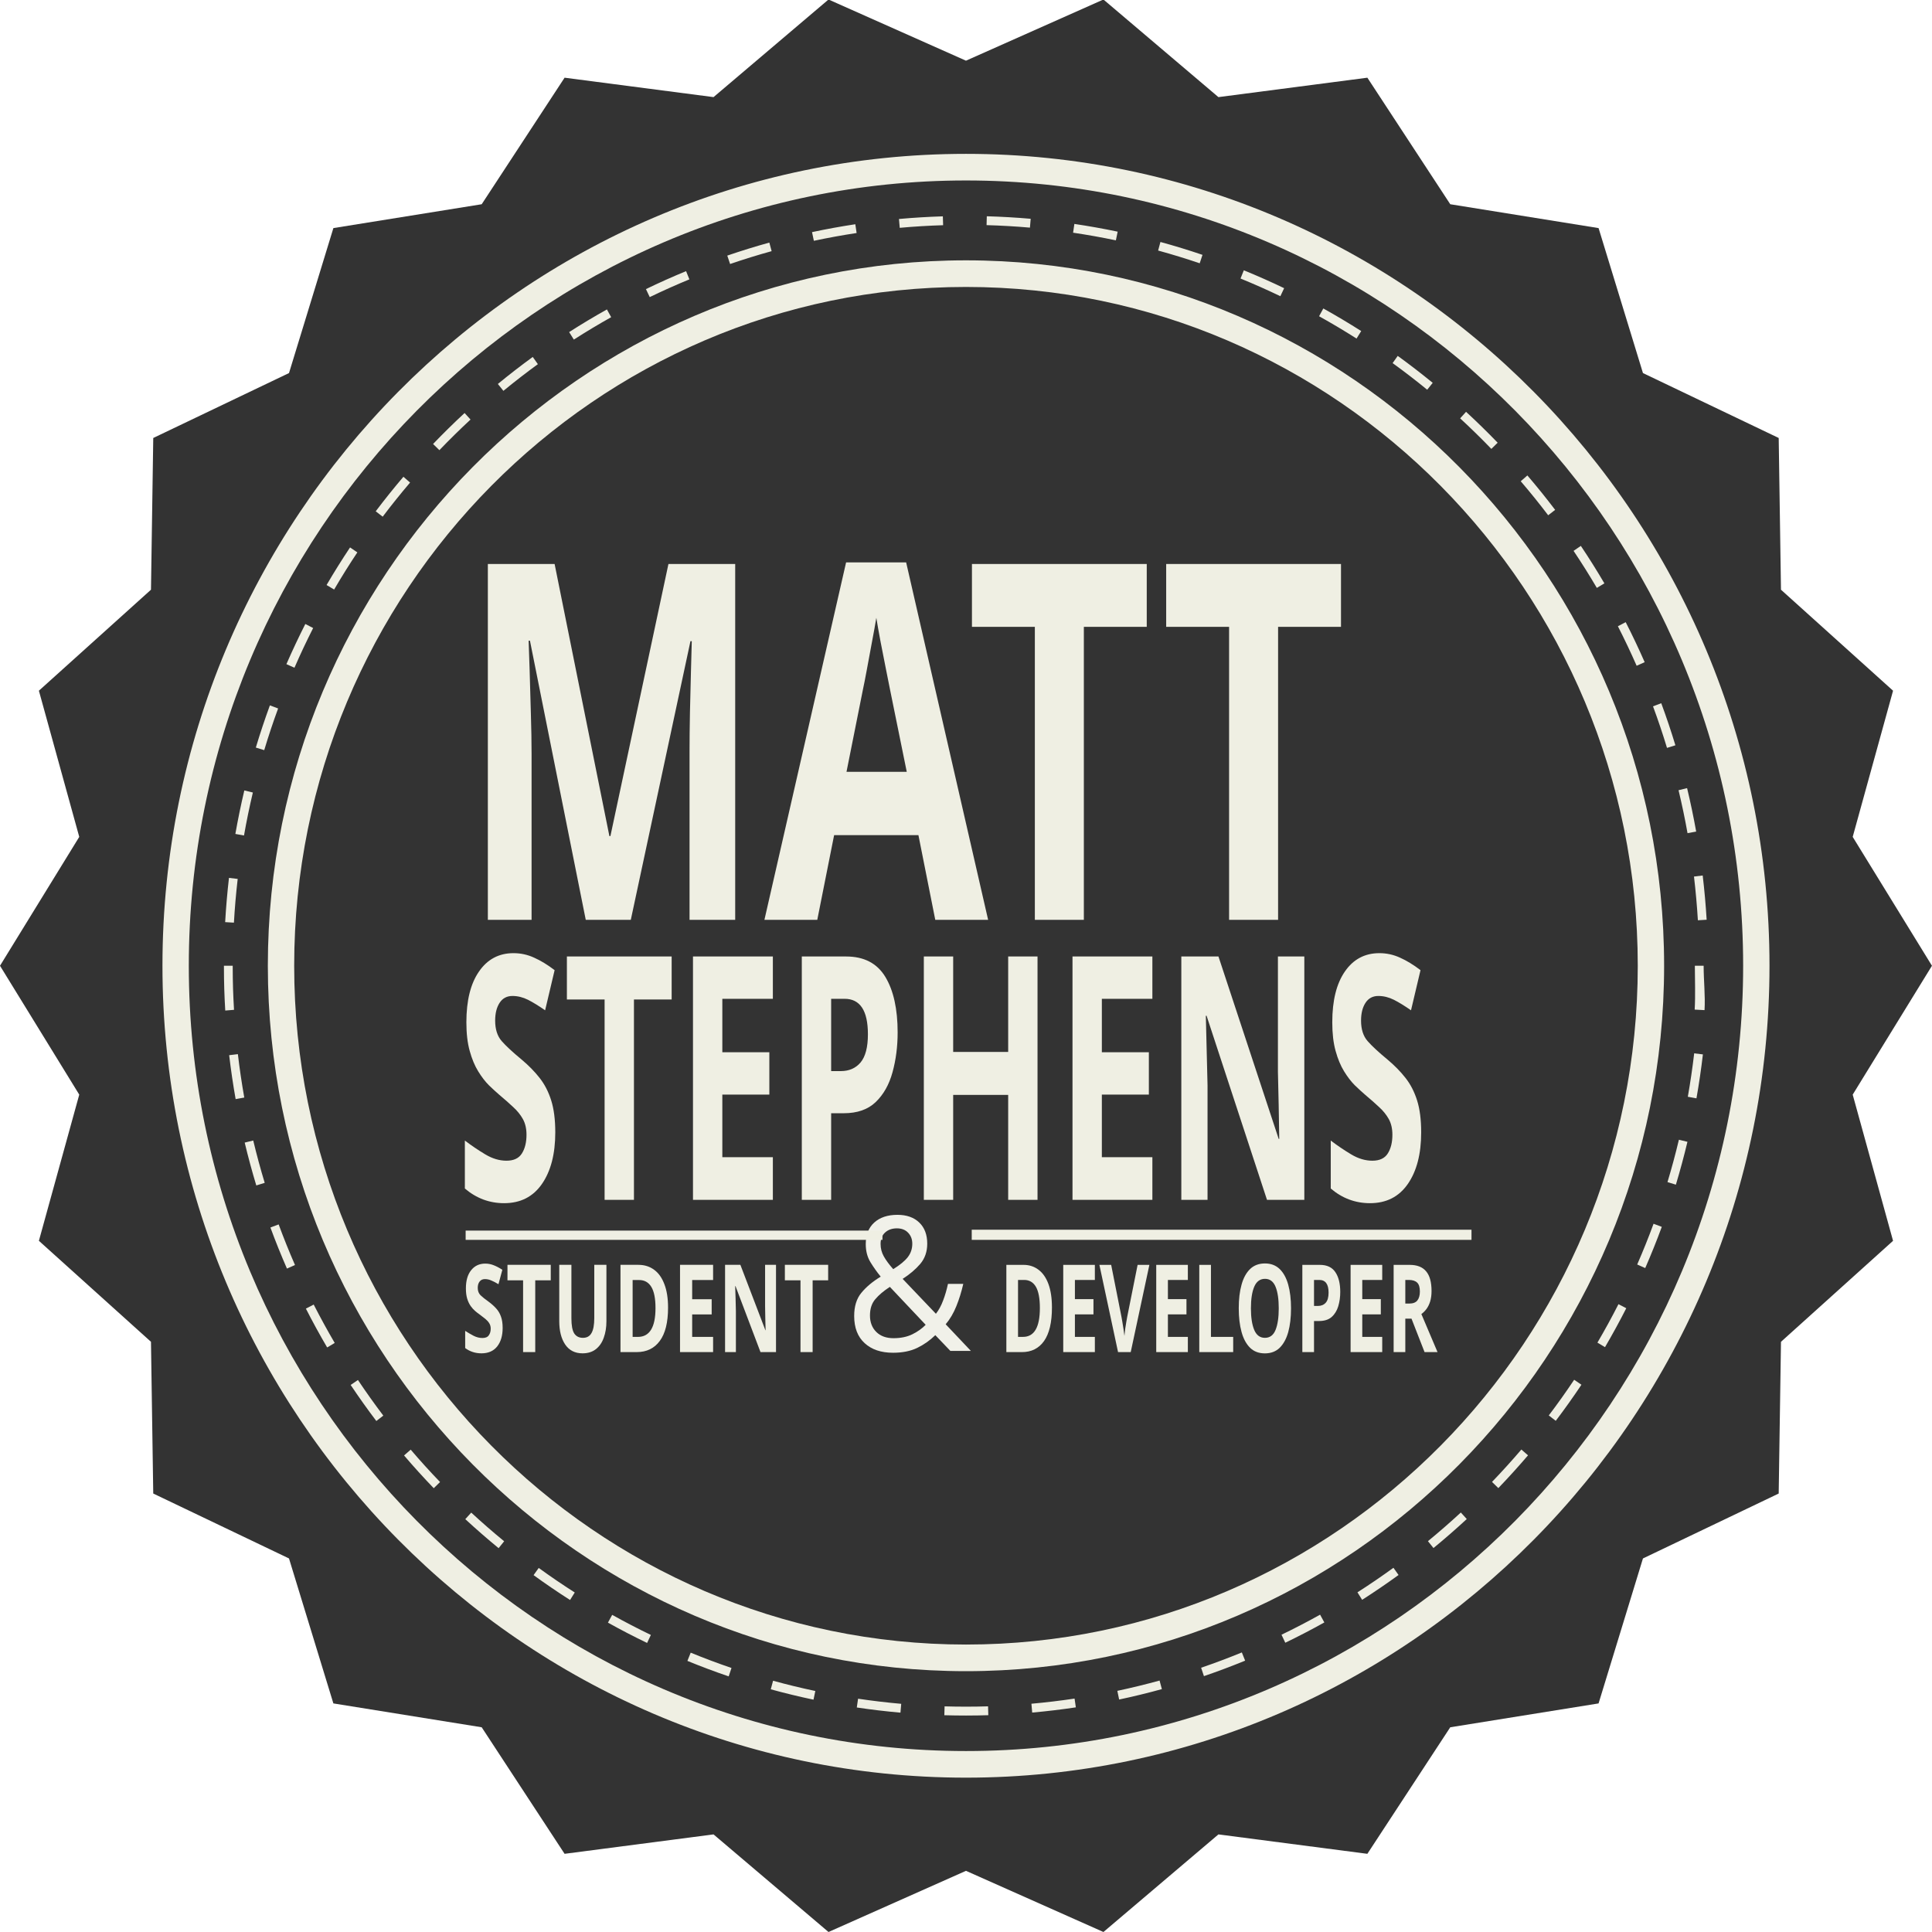
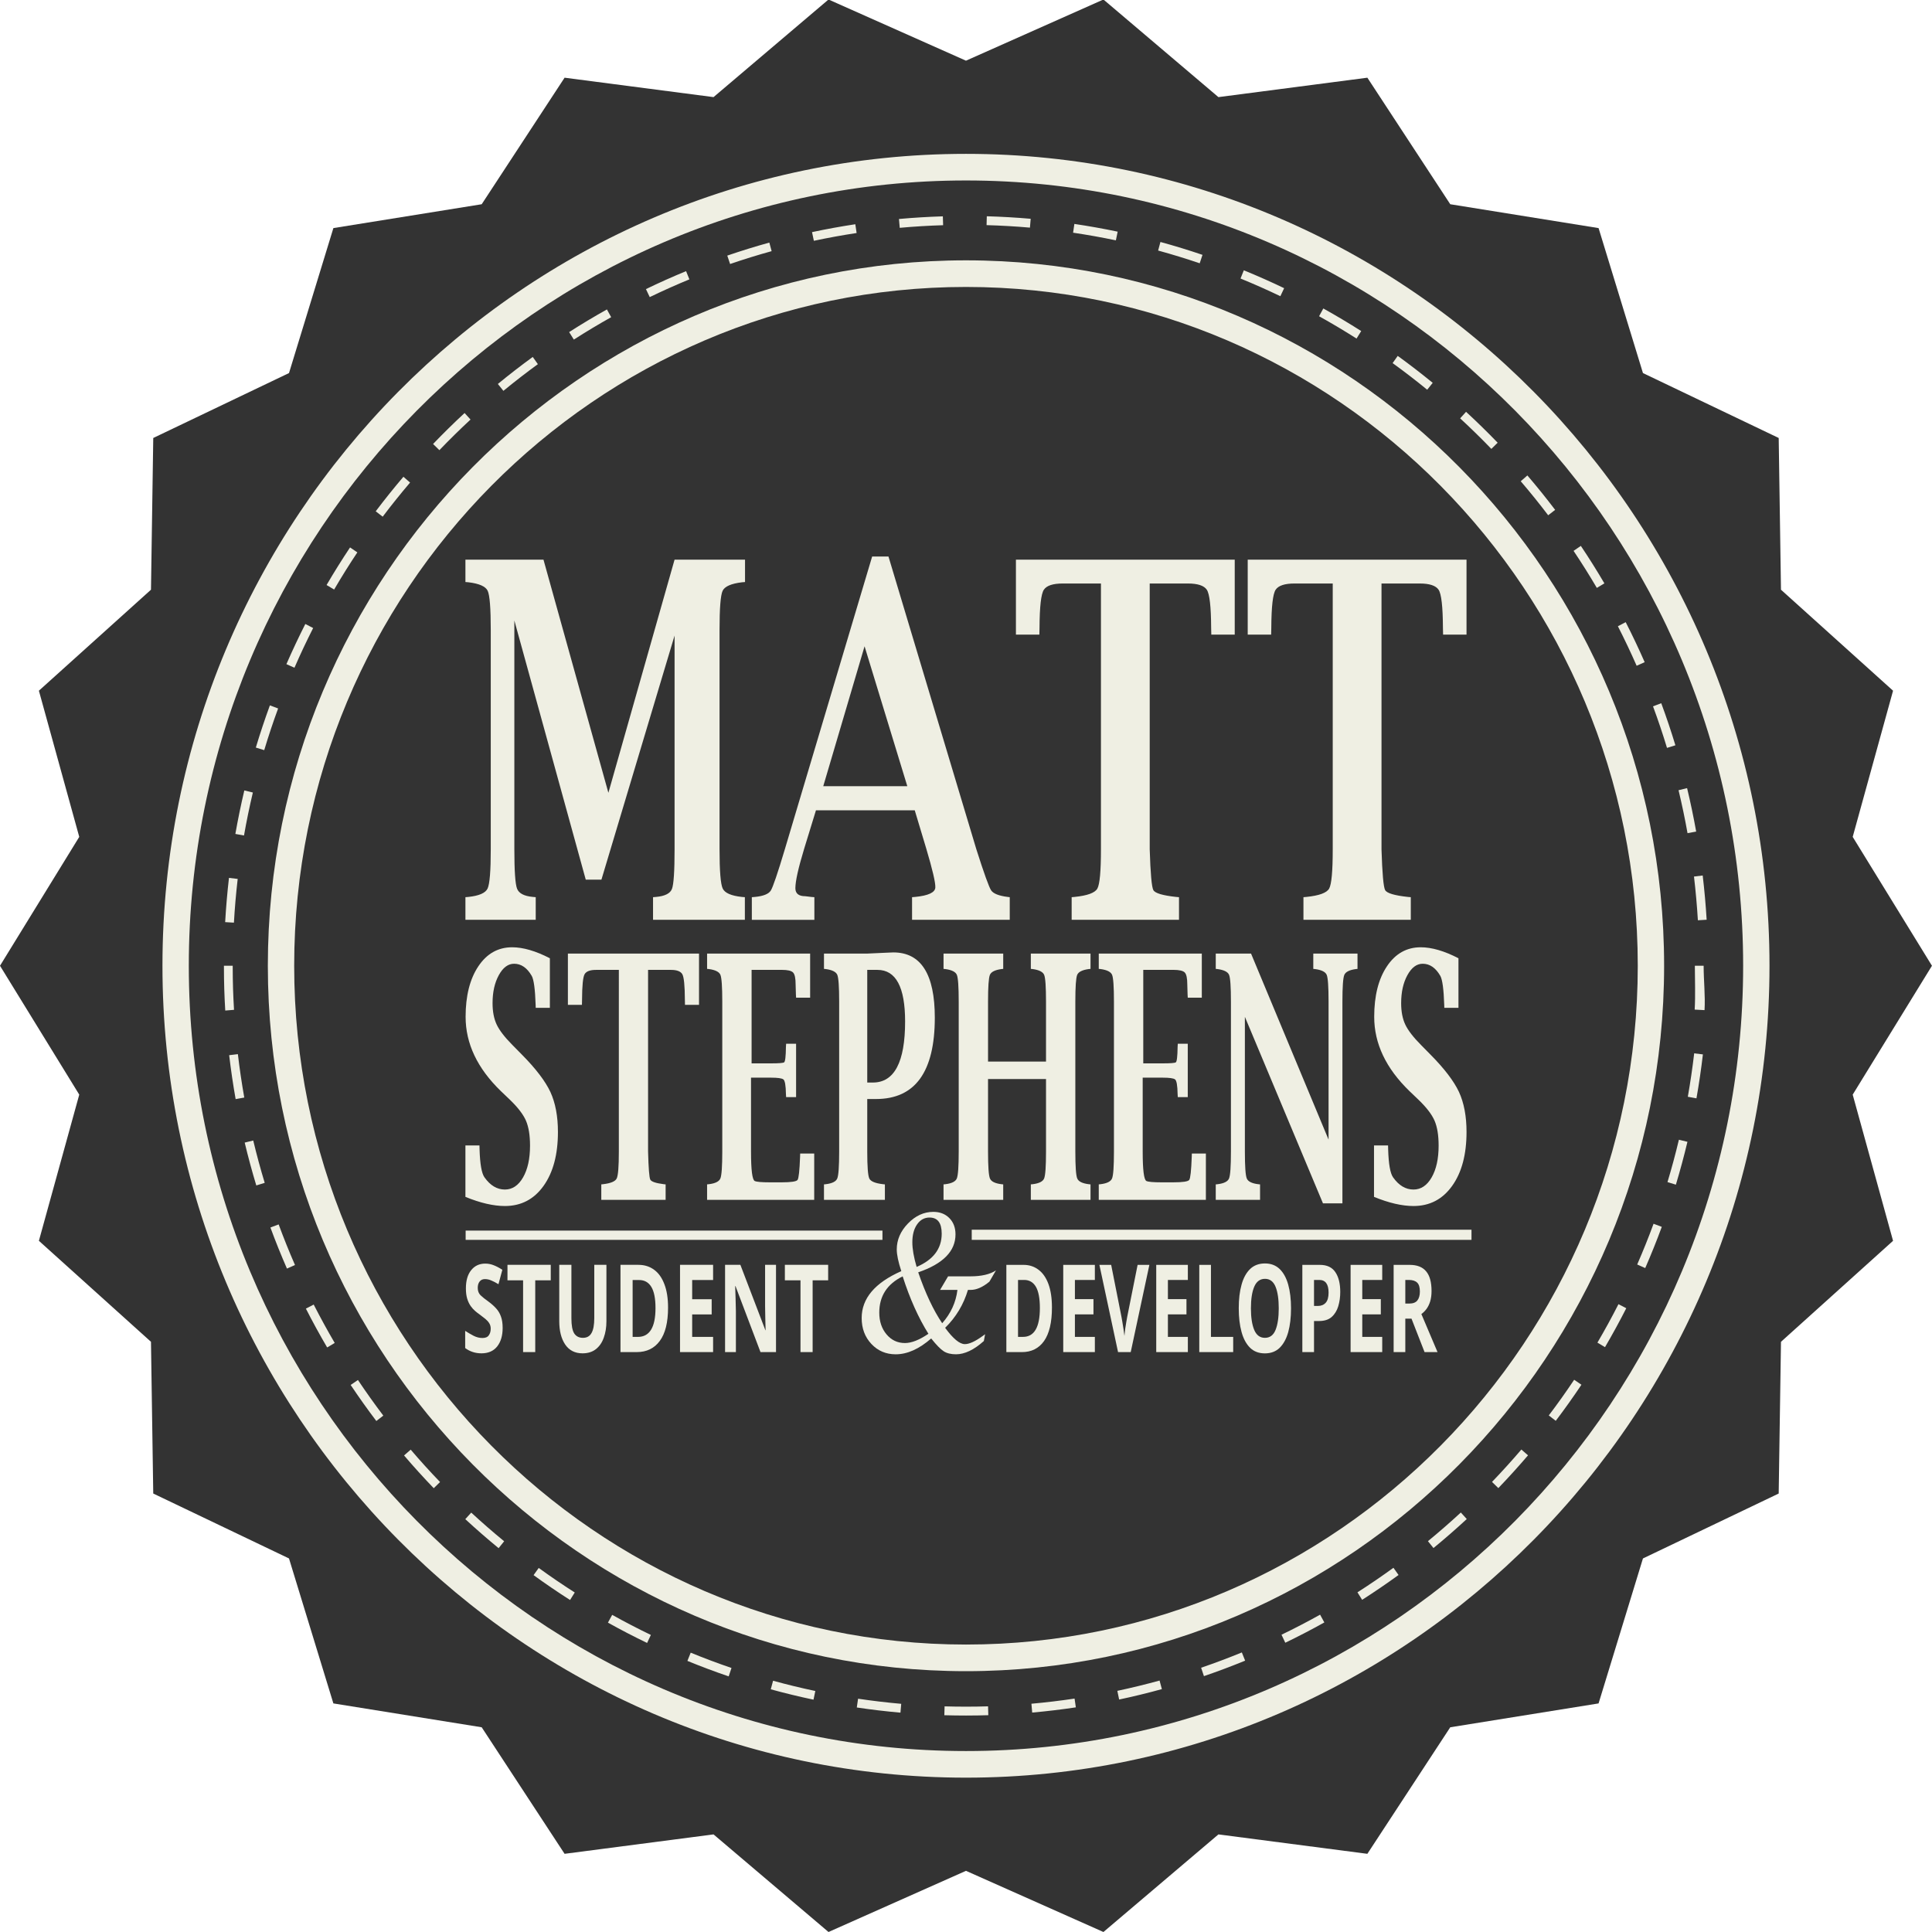
<svg xmlns="http://www.w3.org/2000/svg" width="240" height="240" id="svg3032" version="1.1">
  <defs id="defs3034" />
  <g id="layer1" transform="translate(0,-812.3622)">
    <polygon transform="matrix(1.090881,0,0,1.102267,-726.5266,681.0151)" points="675.025,213.476 670.429,197.002 683.192,185.62 683.452,168.521 698.91,161.204 703.964,144.866 720.853,142.178 730.292,127.917 747.253,130.105 760.347,119.106 776,126 791.653,119.106 804.748,130.106 821.708,127.917 831.148,142.178 848.037,144.867 853.091,161.205 868.549,168.521 868.808,185.62 881.571,197.003 876.975,213.476 886,228 876.975,242.524 881.57,258.998 868.808,270.38 868.548,287.479 853.09,294.796 848.036,311.134 831.147,313.822 821.708,328.083 804.747,325.895 791.653,336.894 776,330 760.347,336.894 747.252,325.894 730.292,328.083 720.852,313.822 703.963,311.133 698.909,294.795 683.451,287.479 683.192,270.38 670.429,258.997 675.025,242.524 666,228 " id="polygon5613" style="fill:#333333" />
    <path style="fill:#efefe3;fill-opacity:1" d="m 119.997,1033.189 c -55.038,0 -99.816,-45.245 -99.816,-100.857 0,-55.613 44.777,-100.857 99.816,-100.857 55.038,0 99.816,45.245 99.816,100.857 0,55.613 -44.777,100.857 -99.816,100.857 z m 0,-198.408 c -53.234,0 -96.543,43.761 -96.543,97.551 0,53.79 43.309,97.551 96.543,97.551 53.234,0 96.543,-43.761 96.543,-97.551 0,-53.79 -43.309,-97.551 -96.543,-97.551 z" id="path5615" />
    <path style="fill:#efefe3;fill-opacity:1" d="m 119.997,1019.962 c -47.821,0 -86.725,-39.311 -86.725,-87.63 0,-48.319 38.904,-87.63 86.725,-87.63 47.821,0 86.725,39.311 86.725,87.63 0,48.319 -38.904,87.63 -86.725,87.63 z m 0,-171.954 c -46.017,0 -83.452,37.828 -83.452,84.323 0,46.496 37.436,84.323 83.452,84.323 46.017,0 83.452,-37.828 83.452,-84.323 0,-46.496 -37.436,-84.323 -83.452,-84.323 z" id="path5617" />
    <path style="fill:#efefe3;fill-opacity:1" d="m 120.049,1025.473 c -0.913,0 -1.83,-0.013 -2.74,-0.039 l 0.032,-1.102 c 0.899,0.025 1.79,0.04 2.708,0.038 0.901,0 1.797,-0.014 2.691,-0.041 l 0.032,1.102 c -0.903,0.027 -1.81,0.041 -2.722,0.041 z m -8.191,-0.358 c -1.805,-0.16 -3.63,-0.376 -5.424,-0.643 l 0.159,-1.09 c 1.772,0.263 3.574,0.477 5.36,0.635 l -0.095,1.098 z m 16.365,-0.011 -0.096,-1.098 c 1.786,-0.16 3.588,-0.375 5.359,-0.64 l 0.159,1.09 c -1.791,0.269 -3.616,0.487 -5.423,0.648 z m -27.166,-1.602 c -1.78,-0.376 -3.567,-0.809 -5.309,-1.288 l 0.286,-1.064 c 1.724,0.474 3.489,0.903 5.248,1.274 l -0.225,1.078 z m 37.966,-0.018 -0.224,-1.079 c 1.75,-0.371 3.516,-0.802 5.246,-1.279 l 0.288,1.064 c -1.752,0.483 -3.538,0.918 -5.31,1.294 z m -48.503,-2.877 c -1.719,-0.585 -3.445,-1.232 -5.128,-1.922 l 0.409,-1.022 c 1.664,0.682 3.37,1.321 5.068,1.9 l -0.349,1.044 z m 59.037,-0.029 -0.349,-1.044 c 1.696,-0.58 3.397,-1.219 5.057,-1.901 l 0.411,1.022 c -1.681,0.689 -3.404,1.336 -5.12,1.923 z m -69.172,-4.122 c -1.648,-0.794 -3.285,-1.642 -4.864,-2.525 l 0.528,-0.965 c 1.561,0.872 3.177,1.711 4.804,2.494 l -0.468,0.995 z m 79.279,-0.028 -0.471,-0.994 c 1.615,-0.78 3.228,-1.618 4.793,-2.491 l 0.528,0.965 c -1.585,0.884 -3.216,1.733 -4.85,2.521 z m -88.85,-5.309 c -1.534,-0.98 -3.059,-2.019 -4.53,-3.087 l 0.637,-0.895 c 1.454,1.056 2.961,2.083 4.477,3.051 l -0.584,0.931 z m 98.397,-0.021 -0.584,-0.931 c 1.521,-0.973 3.024,-1.998 4.47,-3.049 l 0.637,0.895 c -1.463,1.062 -2.986,2.101 -4.524,3.085 z M 61.94,1004.681 c -1.408,-1.155 -2.8,-2.368 -4.139,-3.604 l 0.737,-0.814 c 1.321,1.221 2.698,2.42 4.09,3.561 l -0.688,0.857 z m 116.132,-0.015 -0.688,-0.855 c 1.39,-1.141 2.764,-2.339 4.086,-3.56 l 0.737,0.812 c -1.337,1.236 -2.729,2.448 -4.136,3.603 z M 53.882,997.233 c -1.267,-1.316 -2.508,-2.686 -3.689,-4.07 l 0.827,-0.72 c 1.166,1.368 2.392,2.72 3.645,4.021 l -0.782,0.768 z m 132.245,-0.015 -0.782,-0.767 c 1.248,-1.3 2.474,-2.653 3.645,-4.023 l 0.827,0.72 c -1.186,1.387 -2.426,2.756 -3.689,4.071 z M 46.749,988.884 c -1.099,-1.451 -2.171,-2.957 -3.188,-4.477 l 0.903,-0.617 c 1.005,1.502 2.066,2.99 3.152,4.424 l -0.867,0.67 z m 146.513,-0.022 -0.867,-0.669 c 1.089,-1.438 2.15,-2.929 3.154,-4.431 l 0.903,0.617 c -1.016,1.52 -2.088,3.028 -3.19,4.483 z M 40.641,979.748 c -0.923,-1.573 -1.811,-3.195 -2.642,-4.824 l 0.97,-0.505 c 0.821,1.609 1.7,3.213 2.61,4.767 l -0.938,0.561 z m 158.736,-0.037 -0.939,-0.562 c 0.916,-1.563 1.796,-3.17 2.614,-4.778 l 0.97,0.504 c -0.829,1.628 -1.719,3.255 -2.644,4.837 z M 35.647,969.952 c -0.735,-1.68 -1.427,-3.397 -2.055,-5.104 l 1.023,-0.385 c 0.621,1.686 1.304,3.383 2.029,5.042 l -0.997,0.446 z m 168.729,-0.065 -0.997,-0.444 c 0.728,-1.668 1.412,-3.371 2.032,-5.061 l 1.023,0.384 c -0.629,1.711 -1.322,3.434 -2.058,5.121 z M 31.838,959.622 c -0.53,-1.755 -1.016,-3.546 -1.441,-5.323 l 1.061,-0.259 c 0.42,1.757 0.899,3.526 1.425,5.26 l -1.045,0.322 z m 176.347,-0.095 -1.044,-0.321 c 0.523,-1.735 1,-3.505 1.418,-5.262 l 1.061,0.258 c -0.424,1.778 -0.908,3.57 -1.436,5.325 z M 29.272,948.899 c -0.321,-1.804 -0.591,-3.641 -0.804,-5.458 l 1.082,-0.13 c 0.211,1.796 0.478,3.61 0.795,5.393 l -1.073,0.195 z m 181.468,-0.098 -1.073,-0.194 c 0.314,-1.777 0.579,-3.591 0.791,-5.394 l 1.082,0.129 c -0.213,1.825 -0.482,3.662 -0.8,5.46 z M 27.982,937.896 c -0.108,-1.829 -0.163,-3.362 -0.165,-5.566 h 1.091 c 0.002,2.205 0.057,3.668 0.163,5.476 l -1.089,0.09 z m 183.762,-0.052 -1.225,-0.065 c 0.105,-1.801 0.022,-3.634 0.022,-5.451 l 0,0 h 1.091 l 0,0 c -0.001,1.839 0.218,3.695 0.112,5.516 z m -182.684,-10.867 -1.089,-0.064 c 0.104,-1.821 0.262,-3.671 0.472,-5.496 l 1.084,0.127 c -0.208,1.806 -0.367,3.633 -0.468,5.433 z m 181.857,-0.295 c -0.11,-1.811 -0.273,-3.639 -0.484,-5.431 l 1.082,-0.131 c 0.215,1.814 0.381,3.663 0.491,5.495 l -1.089,0.067 z m -180.606,-10.532 -1.073,-0.193 c 0.315,-1.794 0.689,-3.612 1.113,-5.402 l 1.061,0.256 c -0.419,1.769 -0.79,3.565 -1.101,5.339 z m 179.32,-0.29 c -0.317,-1.779 -0.694,-3.575 -1.116,-5.335 l 1.061,-0.26 c 0.428,1.782 0.807,3.599 1.129,5.399 l -1.075,0.196 z m -176.807,-10.312 -1.044,-0.32 c 0.526,-1.75 1.114,-3.514 1.746,-5.241 l 1.023,0.382 c -0.626,1.706 -1.207,3.449 -1.726,5.178 z m 174.257,-0.28 c -0.52,-1.718 -1.105,-3.454 -1.737,-5.162 l 1.023,-0.387 c 0.639,1.728 1.23,3.486 1.757,5.226 l -1.044,0.323 z M 36.578,895.309 35.579,894.866 c 0.729,-1.672 1.52,-3.351 2.35,-4.99 l 0.972,0.503 c -0.823,1.62 -1.604,3.279 -2.322,4.93 z m 166.732,-0.242 c -0.724,-1.651 -1.509,-3.303 -2.33,-4.911 l 0.97,-0.506 c 0.832,1.627 1.624,3.299 2.357,4.97 l -0.997,0.446 z m -161.803,-9.47 -0.939,-0.561 c 0.925,-1.582 1.907,-3.154 2.918,-4.67 l 0.905,0.616 c -1.001,1.498 -1.97,3.051 -2.884,4.615 z m 156.858,-0.204 c -0.914,-1.555 -1.886,-3.103 -2.89,-4.601 l 0.903,-0.618 c 1.017,1.516 2.001,3.083 2.925,4.656 l -0.938,0.563 z M 47.539,876.546 46.672,875.878 c 1.101,-1.457 2.258,-2.899 3.442,-4.289 l 0.827,0.719 c -1.169,1.373 -2.314,2.799 -3.401,4.238 z m 144.781,-0.176 c -1.09,-1.436 -2.236,-2.858 -3.408,-4.226 l 0.825,-0.721 c 1.186,1.384 2.345,2.824 3.448,4.277 l -0.865,0.67 z m -137.738,-8.087 -0.784,-0.767 c 1.262,-1.315 2.579,-2.61 3.915,-3.848 l 0.737,0.811 c -1.32,1.225 -2.621,2.503 -3.868,3.804 z m 130.68,-0.157 c -1.252,-1.301 -2.558,-2.577 -3.878,-3.794 l 0.735,-0.813 c 1.336,1.231 2.656,2.523 3.925,3.838 l -0.782,0.769 z m -122.728,-7.212 -0.688,-0.854 c 1.403,-1.154 2.86,-2.283 4.334,-3.355 l 0.637,0.895 c -1.455,1.058 -2.895,2.174 -4.283,3.315 z M 177.291,860.776 c -1.394,-1.142 -2.84,-2.254 -4.295,-3.308 l 0.635,-0.895 c 1.473,1.066 2.934,2.192 4.345,3.348 l -0.685,0.855 z m -106.006,-6.23 -0.584,-0.931 c 1.528,-0.98 3.109,-1.927 4.693,-2.814 l 0.528,0.964 c -1.567,0.877 -3.126,1.812 -4.637,2.781 z m 97.23,-0.126 c -1.52,-0.968 -3.084,-1.9 -4.654,-2.773 l 0.526,-0.966 c 1.587,0.883 3.171,1.828 4.708,2.806 l -0.58,0.933 z m -87.803,-5.151 -0.471,-0.994 c 1.628,-0.787 3.305,-1.538 4.986,-2.23 l 0.411,1.021 c -1.66,0.683 -3.317,1.425 -4.926,2.203 z m 78.339,-0.111 c -1.623,-0.78 -3.289,-1.519 -4.948,-2.197 l 0.409,-1.022 c 1.68,0.686 3.364,1.433 5.008,2.223 l -0.469,0.995 z m -68.355,-4 -0.351,-1.044 c 1.719,-0.59 3.477,-1.133 5.223,-1.617 l 0.288,1.064 c -1.727,0.476 -3.462,1.014 -5.16,1.597 z m 58.335,-0.09 c -1.702,-0.578 -3.438,-1.11 -5.164,-1.583 l 0.286,-1.064 c 1.747,0.477 3.505,1.016 5.226,1.6 l -0.348,1.046 z m -47.931,-2.792 -0.226,-1.079 c 1.772,-0.377 3.58,-0.707 5.376,-0.979 l 0.161,1.09 c -1.775,0.27 -3.562,0.594 -5.311,0.968 z m 37.519,-0.057 c -1.755,-0.368 -3.543,-0.688 -5.315,-0.95 l 0.158,-1.09 c 1.793,0.266 3.603,0.589 5.379,0.961 l -0.223,1.079 z m -26.849,-1.555 -0.098,-1.098 c 1.803,-0.163 3.638,-0.274 5.452,-0.33 l 0.034,1.102 c -1.793,0.054 -3.606,0.164 -5.388,0.325 z m 16.173,-0.025 c -1.784,-0.155 -3.596,-0.26 -5.388,-0.31 l 0.029,-1.102 c 1.814,0.051 3.649,0.157 5.452,0.314 l -0.094,1.098 z" id="path5619" />
-     <text xml:space="preserve" style="font-size:49.938px;font-style:normal;font-variant:normal;font-weight:normal;font-stretch:normal;line-height:125%;letter-spacing:0px;word-spacing:0px;fill:#efefe3;fill-opacity:1;stroke:none;font-family:Lucida Sans Typewriter;-inkscape-font-specification:Lucida Sans Typewriter" x="70.631" y="747.421" id="text6594" transform="scale(0.8066051,1.239764)">
-       <tspan id="tspan6596" x="70.631" y="747.421" style="font-style:normal;font-variant:normal;font-weight:600;font-stretch:normal;fill:#efefe3;fill-opacity:1;font-family:Lucida Bright;-inkscape-font-specification:Lucida Bright Semi-Bold">MATT</tspan>
-     </text>
-     <text xml:space="preserve" style="font-size:31.967px;font-style:normal;font-variant:normal;font-weight:normal;font-stretch:normal;line-height:125%;letter-spacing:0px;word-spacing:0px;fill:#efefe3;fill-opacity:1;stroke:none;font-family:Lucida Sans Typewriter;-inkscape-font-specification:Lucida Sans Typewriter" x="75.005" y="725.988" id="text6598" transform="scale(0.7551273,1.32428)">
-       <tspan id="tspan6600" x="75.005" y="725.988" style="font-style:normal;font-variant:normal;font-weight:bold;font-stretch:normal;fill:#efefe3;fill-opacity:1;font-family:Lucida Bright;-inkscape-font-specification:Lucida Bright">STEPHENS</tspan>
-     </text>
+     <g transform="scale(0.8066051,1.239764)" style="font-size:49.938px;font-style:normal;font-variant:normal;font-weight:normal;font-stretch:normal;line-height:125%;letter-spacing:0px;word-spacing:0px;fill:#efefe3;fill-opacity:1;stroke:none;font-family:Lucida Sans Typewriter;-inkscape-font-specification:Lucida Sans Typewriter" id="text6594">
+       <path d="m 71.679,711.333 12.021,0 9.997,23.36 10.192,-23.36 10.851,0 0,2.243 -0.463,0.024 c -1.674,0.13 -2.67,0.415 -2.987,0.853 -0.317,0.439 -0.476,1.748 -0.475,3.926 l 0,21.97 c -4e-5,2.178 0.163,3.491 0.488,3.938 0.325,0.447 1.309,0.727 2.95,0.841 l 0.463,0.024 0,2.268 -14.142,0 0,-2.268 0.463,-0.024 c 1.365,-0.081 2.182,-0.349 2.451,-0.805 0.268,-0.455 0.402,-1.78 0.402,-3.975 l 0,-21.409 -11.265,24.457 -2.414,0 -10.997,-25.969 0,22.921 c -9e-6,2.162 0.138,3.479 0.415,3.95 0.276,0.471 1.089,0.748 2.438,0.829 l 0.439,0.024 0,2.268 -10.826,0 0,-2.268 0.463,-0.024 c 1.642,-0.114 2.625,-0.394 2.95,-0.841 0.325,-0.447 0.488,-1.76 0.488,-3.938 l 0,-21.97 c -5e-6,-2.178 -0.158,-3.487 -0.475,-3.926 -0.317,-0.439 -1.305,-0.723 -2.963,-0.853 l -0.463,-0.024 z" style="font-weight:600;fill:#efefe3;font-family:Lucida Bright;-inkscape-font-specification:Lucida Bright Semi-Bold" id="path3007" />
+       <path d="m 125.664,736.448 -1.829,3.877 c -0.894,1.918 -1.341,3.227 -1.341,3.926 -1e-5,0.536 0.512,0.805 1.536,0.805 0.146,0.016 0.455,0.041 0.927,0.073 l 0.463,0.024 0,2.268 -9.632,0 0,-2.268 0.463,-0.024 c 1.3,-0.081 2.117,-0.293 2.451,-0.634 0.333,-0.341 1.061,-1.731 2.182,-4.17 l 13.435,-29.309 2.512,0 13.533,29.333 c 1.187,2.422 1.947,3.796 2.28,4.121 0.333,0.325 1.183,0.545 2.548,0.658 l 0.317,0.024 0,2.268 -15.045,0 0,-2.268 0.463,-0.024 c 2.048,-0.13 3.089,-0.447 3.121,-0.951 0.033,-0.488 -0.431,-1.78 -1.39,-3.877 l -1.78,-3.853 z m 1.122,-2.414 12.948,0 -6.584,-14.021 z" style="font-weight:600;fill:#efefe3;font-family:Lucida Bright;-inkscape-font-specification:Lucida Bright Semi-Bold" id="path3009" />
+       <path d="m 169.555,713.722 -5.876,0 c -1.512,3e-5 -2.483,0.207 -2.914,0.622 -0.431,0.415 -0.654,1.687 -0.671,3.816 l -0.024,0.683 -3.609,0 0,-7.51 33.698,0 0,7.51 -3.609,0 -0.024,-0.683 c -0.016,-2.129 -0.24,-3.401 -0.671,-3.816 -0.431,-0.414 -1.402,-0.622 -2.914,-0.622 l -5.876,0 0,26.627 c 0.114,2.422 0.301,3.788 0.561,4.096 0.26,0.309 1.43,0.536 3.511,0.683 l 0.439,0.024 0,2.268 -16.532,0 0,-2.268 0.439,-0.024 c 1.983,-0.13 3.158,-0.41 3.523,-0.841 0.366,-0.431 0.549,-1.743 0.549,-3.938 z" style="font-weight:600;fill:#efefe3;font-family:Lucida Bright;-inkscape-font-specification:Lucida Bright Semi-Bold" id="path3011" />
+       <path d="m 205.252,713.722 -5.876,0 c -1.512,3e-5 -2.483,0.207 -2.914,0.622 -0.431,0.415 -0.654,1.687 -0.671,3.816 l -0.024,0.683 -3.609,0 0,-7.51 33.698,0 0,7.51 -3.609,0 -0.024,-0.683 c -0.016,-2.129 -0.24,-3.401 -0.671,-3.816 -0.431,-0.414 -1.402,-0.622 -2.914,-0.622 l -5.876,0 0,26.627 c 0.114,2.422 0.301,3.788 0.561,4.096 0.26,0.309 1.43,0.536 3.511,0.683 l 0.439,0.024 0,2.268 -16.532,0 0,-2.268 0.439,-0.024 c 1.983,-0.13 3.158,-0.41 3.523,-0.841 0.366,-0.431 0.549,-1.743 0.549,-3.938 z" style="font-weight:600;fill:#efefe3;font-family:Lucida Bright;-inkscape-font-specification:Lucida Bright Semi-Bold" id="path3013" />
+     </g>
+     <g transform="scale(0.7551273,1.32428)" style="font-size:31.967px;font-style:normal;font-variant:normal;font-weight:normal;font-stretch:normal;line-height:125%;letter-spacing:0px;word-spacing:0px;fill:#efefe3;fill-opacity:1;stroke:none;font-family:Lucida Sans Typewriter;-inkscape-font-specification:Lucida Sans Typewriter" id="text6598">
+       <path d="m 76.565,725.707 0,-4.823 2.31,0 0.016,0.375 c 0.073,1.363 0.338,2.232 0.796,2.607 0.947,0.77 2.071,1.155 3.371,1.155 1.228,0 2.224,-0.38 2.989,-1.139 0.765,-0.76 1.147,-1.753 1.147,-2.981 -1.3e-5,-0.968 -0.224,-1.748 -0.671,-2.341 -0.447,-0.583 -1.311,-1.228 -2.591,-1.935 l -1.545,-0.843 c -3.861,-2.133 -5.791,-4.454 -5.791,-6.962 -10e-7,-1.967 0.697,-3.546 2.092,-4.737 1.394,-1.191 3.247,-1.787 5.557,-1.787 1.811,2e-5 3.881,0.343 6.212,1.03 l 0,4.651 -2.326,0 -0.016,-0.281 c -0.083,-1.457 -0.297,-2.362 -0.64,-2.716 -0.77,-0.76 -1.738,-1.139 -2.903,-1.139 -0.989,3e-5 -1.826,0.356 -2.513,1.069 -0.687,0.713 -1.03,1.59 -1.03,2.63 -6e-6,0.791 0.226,1.459 0.679,2.006 0.453,0.546 1.314,1.184 2.583,1.912 l 1.561,0.905 c 2.279,1.311 3.84,2.477 4.683,3.496 0.832,1.03 1.249,2.284 1.249,3.762 -1.7e-5,2.112 -0.788,3.798 -2.365,5.057 -1.576,1.259 -3.697,1.889 -6.361,1.889 -1.883,0 -4.048,-0.286 -6.493,-0.858 z" style="font-weight:bold;fill:#efefe3;font-family:Lucida Bright;-inkscape-font-specification:Lucida Bright" id="path3016" />
+       <path d="m 101.805,704.417 -3.762,0 c -0.968,2e-5 -1.589,0.133 -1.865,0.398 -0.276,0.265 -0.419,1.08 -0.429,2.443 l -0.016,0.437 -2.31,0 0,-4.808 21.571,0 0,4.808 -2.31,0 -0.016,-0.437 c -0.01,-1.363 -0.153,-2.177 -0.429,-2.443 -0.276,-0.265 -0.898,-0.398 -1.865,-0.398 l -3.762,0 0,17.045 c 0.073,1.55 0.193,2.425 0.359,2.622 0.166,0.198 0.916,0.343 2.248,0.437 l 0.281,0.016 0,1.452 -10.583,0 0,-1.452 0.281,-0.016 c 1.27,-0.083 2.021,-0.263 2.255,-0.539 0.234,-0.276 0.351,-1.116 0.351,-2.521 z" style="font-weight:bold;fill:#efefe3;font-family:Lucida Bright;-inkscape-font-specification:Lucida Bright" id="path3018" />
+       <path d="m 133.943,725.988 -17.622,0 0,-1.452 0.297,-0.016 c 1.051,-0.073 1.681,-0.252 1.889,-0.539 0.208,-0.286 0.312,-1.126 0.312,-2.521 l 0,-14.063 c 0,-1.394 -0.101,-2.232 -0.304,-2.513 -0.203,-0.281 -0.835,-0.463 -1.896,-0.546 l -0.297,-0.016 0,-1.436 16.951,0 0,4.136 -2.31,0 -0.031,-0.297 c -0.031,-0.531 -0.047,-0.843 -0.047,-0.937 -1e-5,-0.583 -0.138,-0.957 -0.414,-1.124 -0.276,-0.166 -0.898,-0.25 -1.865,-0.25 l -4.964,0 0,8.772 3.215,0 c 1.238,10e-6 1.948,-0.031 2.131,-0.094 0.182,-0.062 0.284,-0.546 0.304,-1.452 l 0.031,-0.297 1.639,0 0,5.01 -1.639,0 -0.031,-0.281 c -0.021,-0.822 -0.167,-1.285 -0.437,-1.389 -0.271,-0.104 -0.931,-0.156 -1.982,-0.156 l -3.325,0 0,6.93 c -1e-5,1.727 0.203,2.648 0.609,2.763 0.302,0.083 1.129,0.125 2.482,0.125 l 1.935,0 c 1.561,0 2.438,-0.075 2.63,-0.226 0.192,-0.151 0.33,-0.877 0.414,-2.177 l 0.016,-0.297 2.31,0 z" style="font-weight:bold;fill:#efefe3;font-family:Lucida Bright;-inkscape-font-specification:Lucida Bright" id="path3020" />
+       <path d="m 142.668,716.529 0,4.932 c 0,1.415 0.114,2.258 0.343,2.529 0.229,0.271 0.983,0.447 2.263,0.531 l 0.297,0.016 0,1.452 -10.021,0 0,-1.452 0.297,-0.016 c 1.051,-0.073 1.681,-0.252 1.889,-0.539 0.208,-0.286 0.312,-1.126 0.312,-2.521 l 0,-14.063 c 0,-1.394 -0.101,-2.232 -0.304,-2.513 -0.203,-0.281 -0.835,-0.463 -1.896,-0.546 l -0.297,-0.016 0,-1.436 7.118,0 2.981,-0.078 1.311,-0.031 c 4.547,2e-5 6.821,2.04 6.821,6.119 -2e-5,2.539 -0.806,4.446 -2.419,5.721 -1.613,1.275 -4.032,1.912 -7.258,1.912 z m 0,-1.545 0.921,0 c 1.769,1e-5 3.096,-0.479 3.98,-1.436 0.884,-0.957 1.327,-2.388 1.327,-4.292 -2e-5,-3.226 -1.514,-4.839 -4.542,-4.839 l -1.686,0 z" style="font-weight:bold;fill:#efefe3;font-family:Lucida Bright;-inkscape-font-specification:Lucida Bright" id="path3022" />
+       <path d="m 162.538,714.656 0,6.805 c -1e-5,1.394 0.104,2.235 0.312,2.521 0.208,0.286 0.843,0.466 1.904,0.539 l 0.281,0.016 0,1.452 -9.818,0 0,-1.452 0.297,-0.016 c 1.051,-0.073 1.681,-0.252 1.889,-0.539 0.208,-0.286 0.312,-1.126 0.312,-2.521 l 0,-14.063 c 0,-1.394 -0.101,-2.232 -0.304,-2.513 -0.203,-0.281 -0.835,-0.463 -1.896,-0.546 l -0.297,-0.016 0,-1.436 9.818,0 0,1.436 -0.281,0.016 c -1.072,0.083 -1.709,0.265 -1.912,0.546 -0.203,0.281 -0.304,1.119 -0.304,2.513 l 0,5.619 9.537,0 0,-5.619 c -2e-5,-1.394 -0.101,-2.232 -0.304,-2.513 -0.203,-0.281 -0.835,-0.463 -1.896,-0.546 l -0.297,-0.016 0,-1.436 9.818,0 0,1.436 -0.281,0.016 c -1.072,0.083 -1.709,0.265 -1.912,0.546 -0.203,0.281 -0.304,1.119 -0.304,2.513 l 0,14.063 c -2e-5,1.394 0.104,2.235 0.312,2.521 0.208,0.286 0.843,0.466 1.904,0.539 l 0.281,0.016 0,1.452 -9.818,0 0,-1.452 0.297,-0.016 c 1.051,-0.073 1.681,-0.252 1.889,-0.539 0.208,-0.286 0.312,-1.126 0.312,-2.521 l 0,-6.805 z" style="font-weight:bold;fill:#efefe3;font-family:Lucida Bright;-inkscape-font-specification:Lucida Bright" id="path3024" />
+       <path d="m 198.376,725.988 -17.622,0 0,-1.452 0.297,-0.016 c 1.051,-0.073 1.681,-0.252 1.889,-0.539 0.208,-0.286 0.312,-1.126 0.312,-2.521 l 0,-14.063 c 0,-1.394 -0.101,-2.232 -0.304,-2.513 -0.203,-0.281 -0.835,-0.463 -1.896,-0.546 l -0.297,-0.016 0,-1.436 16.951,0 0,4.136 -2.31,0 -0.031,-0.297 c -0.031,-0.531 -0.047,-0.843 -0.047,-0.937 -2e-5,-0.583 -0.138,-0.957 -0.414,-1.124 -0.276,-0.166 -0.898,-0.25 -1.865,-0.25 l -4.964,0 0,8.772 3.215,0 c 1.238,10e-6 1.948,-0.031 2.131,-0.094 0.182,-0.062 0.284,-0.546 0.304,-1.452 l 0.031,-0.297 1.639,0 0,5.01 -1.639,0 -0.031,-0.281 c -0.021,-0.822 -0.167,-1.285 -0.437,-1.389 -0.271,-0.104 -0.931,-0.156 -1.982,-0.156 l -3.325,0 0,6.93 c -1e-5,1.727 0.203,2.648 0.609,2.763 0.302,0.083 1.129,0.125 2.482,0.125 l 1.935,0 c 1.561,0 2.438,-0.075 2.63,-0.226 0.192,-0.151 0.33,-0.877 0.414,-2.177 l 0.016,-0.297 2.31,0 z" style="font-weight:bold;fill:#efefe3;font-family:Lucida Bright;-inkscape-font-specification:Lucida Bright" id="path3026" />
+       <path d="m 217.637,726.316 -12.846,-17.497 0,12.643 c 0,1.394 0.104,2.235 0.312,2.521 0.208,0.286 0.843,0.466 1.904,0.539 l 0.281,0.016 0,1.452 -7.289,0 0,-1.452 0.297,-0.016 c 1.051,-0.073 1.681,-0.252 1.889,-0.539 0.208,-0.286 0.312,-1.126 0.312,-2.521 l 0,-14.063 c -1e-5,-1.394 -0.101,-2.232 -0.304,-2.513 -0.203,-0.281 -0.835,-0.463 -1.896,-0.546 l -0.297,-0.016 0,-1.436 5.806,0 12.752,17.451 0,-12.94 c -2e-5,-1.394 -0.101,-2.232 -0.304,-2.513 -0.203,-0.281 -0.84,-0.463 -1.912,-0.546 l -0.297,-0.016 0,-1.436 7.274,0 0,1.436 -0.281,0.016 c -1.051,0.083 -1.681,0.265 -1.889,0.546 -0.208,0.281 -0.312,1.119 -0.312,2.513 l 0,18.918 z" style="font-weight:bold;fill:#efefe3;font-family:Lucida Bright;-inkscape-font-specification:Lucida Bright" id="path3028" />
+       <path d="m 226.035,725.707 0,-4.823 2.31,0 0.016,0.375 c 0.073,1.363 0.338,2.232 0.796,2.607 0.947,0.77 2.071,1.155 3.371,1.155 1.228,0 2.224,-0.38 2.989,-1.139 0.765,-0.76 1.147,-1.753 1.147,-2.981 -1e-5,-0.968 -0.224,-1.748 -0.671,-2.341 -0.447,-0.583 -1.311,-1.228 -2.591,-1.935 l -1.545,-0.843 c -3.861,-2.133 -5.791,-4.454 -5.791,-6.962 0,-1.967 0.697,-3.546 2.092,-4.737 1.394,-1.191 3.247,-1.787 5.557,-1.787 1.811,2e-5 3.881,0.343 6.212,1.03 l 0,4.651 -2.326,0 -0.016,-0.281 c -0.083,-1.457 -0.297,-2.362 -0.64,-2.716 -0.77,-0.76 -1.738,-1.139 -2.903,-1.139 -0.989,3e-5 -1.826,0.356 -2.513,1.069 -0.687,0.713 -1.03,1.59 -1.03,2.63 -1e-5,0.791 0.226,1.459 0.679,2.006 0.453,0.546 1.314,1.184 2.583,1.912 l 1.561,0.905 c 2.279,1.311 3.84,2.477 4.683,3.496 0.832,1.03 1.249,2.284 1.249,3.762 -2e-5,2.112 -0.788,3.798 -2.365,5.057 -1.576,1.259 -3.697,1.889 -6.361,1.889 -1.883,0 -4.048,-0.286 -6.493,-0.858 z" style="font-weight:bold;fill:#efefe3;font-family:Lucida Bright;-inkscape-font-specification:Lucida Bright" id="path3030" />
+     </g>
    <text xml:space="preserve" style="font-size:49.251px;font-style:normal;font-variant:normal;font-weight:normal;font-stretch:normal;line-height:125%;letter-spacing:0px;word-spacing:0px;fill:#efefe3;fill-opacity:1;stroke:none;font-family:Lucida Bright;-inkscape-font-specification:Lucida Bright" x="70.635" y="795.653" id="text6620" transform="scale(0.8116217,1.232101)">
      <tspan id="tspan6622" x="70.635" y="795.653" style="font-size:12.313px;font-weight:bold;fill:#efefe3;fill-opacity:1">STUDENT</tspan>
    </text>
    <text xml:space="preserve" style="font-size:40.129px;font-style:normal;font-variant:normal;font-weight:normal;font-stretch:normal;line-height:125%;letter-spacing:0px;word-spacing:0px;fill:#efefe3;fill-opacity:1;stroke:none;font-family:Lucida Bright;-inkscape-font-specification:Lucida Bright" x="156.56" y="777.445" id="text6624" transform="scale(0.793048,1.260958)">
      <tspan id="tspan6626" x="156.56" y="777.445" style="font-size:12.039px;font-weight:bold;fill:#efefe3;fill-opacity:1">DEVELOPER</tspan>
    </text>
-     <text xml:space="preserve" style="font-size:25.235px;font-style:normal;font-variant:normal;font-weight:normal;font-stretch:normal;line-height:125%;letter-spacing:0px;word-spacing:0px;fill:#333333;fill-opacity:1;stroke:none;font-family:Lucida Sans Typewriter;-inkscape-font-specification:Lucida Sans Typewriter" x="109.515" y="939.504" id="text6628" transform="scale(0.9585031,1.043293)">
-       <tspan id="tspan6630" x="109.515" y="939.504" style="font-size:22.337px;font-style:normal;font-variant:normal;font-weight:normal;font-stretch:normal;fill:#f1f1e9;font-family:Lucida Calligraphy;-inkscape-font-specification:Lucida Calligraphy">&amp;</tspan>
-     </text>
+     <g transform="scale(0.9585031,1.043293)" style="font-size:25.235px;font-style:normal;font-variant:normal;font-weight:normal;font-stretch:normal;line-height:125%;letter-spacing:0px;word-spacing:0px;fill:#efefe3;fill-opacity:1;stroke:none;font-family:Lucida Sans Typewriter;-inkscape-font-specification:Lucida Sans Typewriter" id="text6628">
+       <path d="m 120.684,938.02 c -1.563,1.258 -3.098,1.887 -4.603,1.887 -1.258,0 -2.307,-0.411 -3.147,-1.232 -0.84,-0.822 -1.26,-1.851 -1.26,-3.087 0,-2.334 1.712,-4.195 5.137,-5.584 -0.393,-1.098 -0.589,-1.96 -0.589,-2.585 -1e-5,-1.142 0.485,-2.172 1.456,-3.092 0.971,-0.92 2.063,-1.38 3.277,-1.38 0.858,10e-6 1.552,0.247 2.083,0.742 0.531,0.494 0.796,1.142 0.796,1.941 -2e-5,2 -1.611,3.505 -4.832,4.515 0.931,2.494 1.967,4.515 3.108,6.064 1.127,-1.178 1.785,-2.501 1.974,-3.97 l -2.247,0 1.036,-1.614 2.89,0 c 1.432,10e-6 2.538,-0.236 3.316,-0.709 l -0.851,1.342 c -0.858,0.654 -1.669,0.982 -2.432,0.982 l -0.349,0 c -0.567,1.745 -1.552,3.25 -2.956,4.515 1.032,1.294 1.883,1.941 2.552,1.941 0.567,0 1.327,-0.316 2.28,-0.949 0.08,-0.051 0.196,-0.127 0.349,-0.229 l -0.164,0.807 c -1.28,1.054 -2.483,1.581 -3.61,1.581 -0.654,0 -1.185,-0.12 -1.592,-0.36 -0.407,-0.24 -0.949,-0.749 -1.625,-1.527 z m -1.887,-8.518 c 2.167,-0.851 3.25,-2.17 3.25,-3.959 -10e-6,-1.28 -0.527,-1.92 -1.581,-1.92 -0.662,2e-5 -1.198,0.271 -1.609,0.813 -0.411,0.542 -0.616,1.252 -0.616,2.132 -1e-5,0.8 0.185,1.778 0.556,2.934 z m 1.527,7.962 c -1.302,-1.912 -2.414,-4.192 -3.337,-6.838 -2.021,0.916 -3.032,2.356 -3.032,4.319 -1e-5,1.04 0.314,1.903 0.943,2.59 0.629,0.687 1.423,1.031 2.383,1.031 0.858,0 1.872,-0.367 3.043,-1.102 z" style="font-size:22.337px;font-family:Lucida Calligraphy;-inkscape-font-specification:Lucida Calligraphy;fill:#efefe3;fill-opacity:1" id="path3070" />
+     </g>
    <path style="fill:none;stroke:#efefe3;stroke-width:1.151px;stroke-linecap:butt;stroke-linejoin:miter;stroke-opacity:1" d="m 57.844,965.807 51.777,0" id="path7170" />
    <path style="fill:none;stroke:#efefe3;stroke-width:1.261px;stroke-linecap:butt;stroke-linejoin:miter;stroke-opacity:1" d="m 120.712,965.752 62.083,0" id="path7170-7" />
  </g>
</svg>
